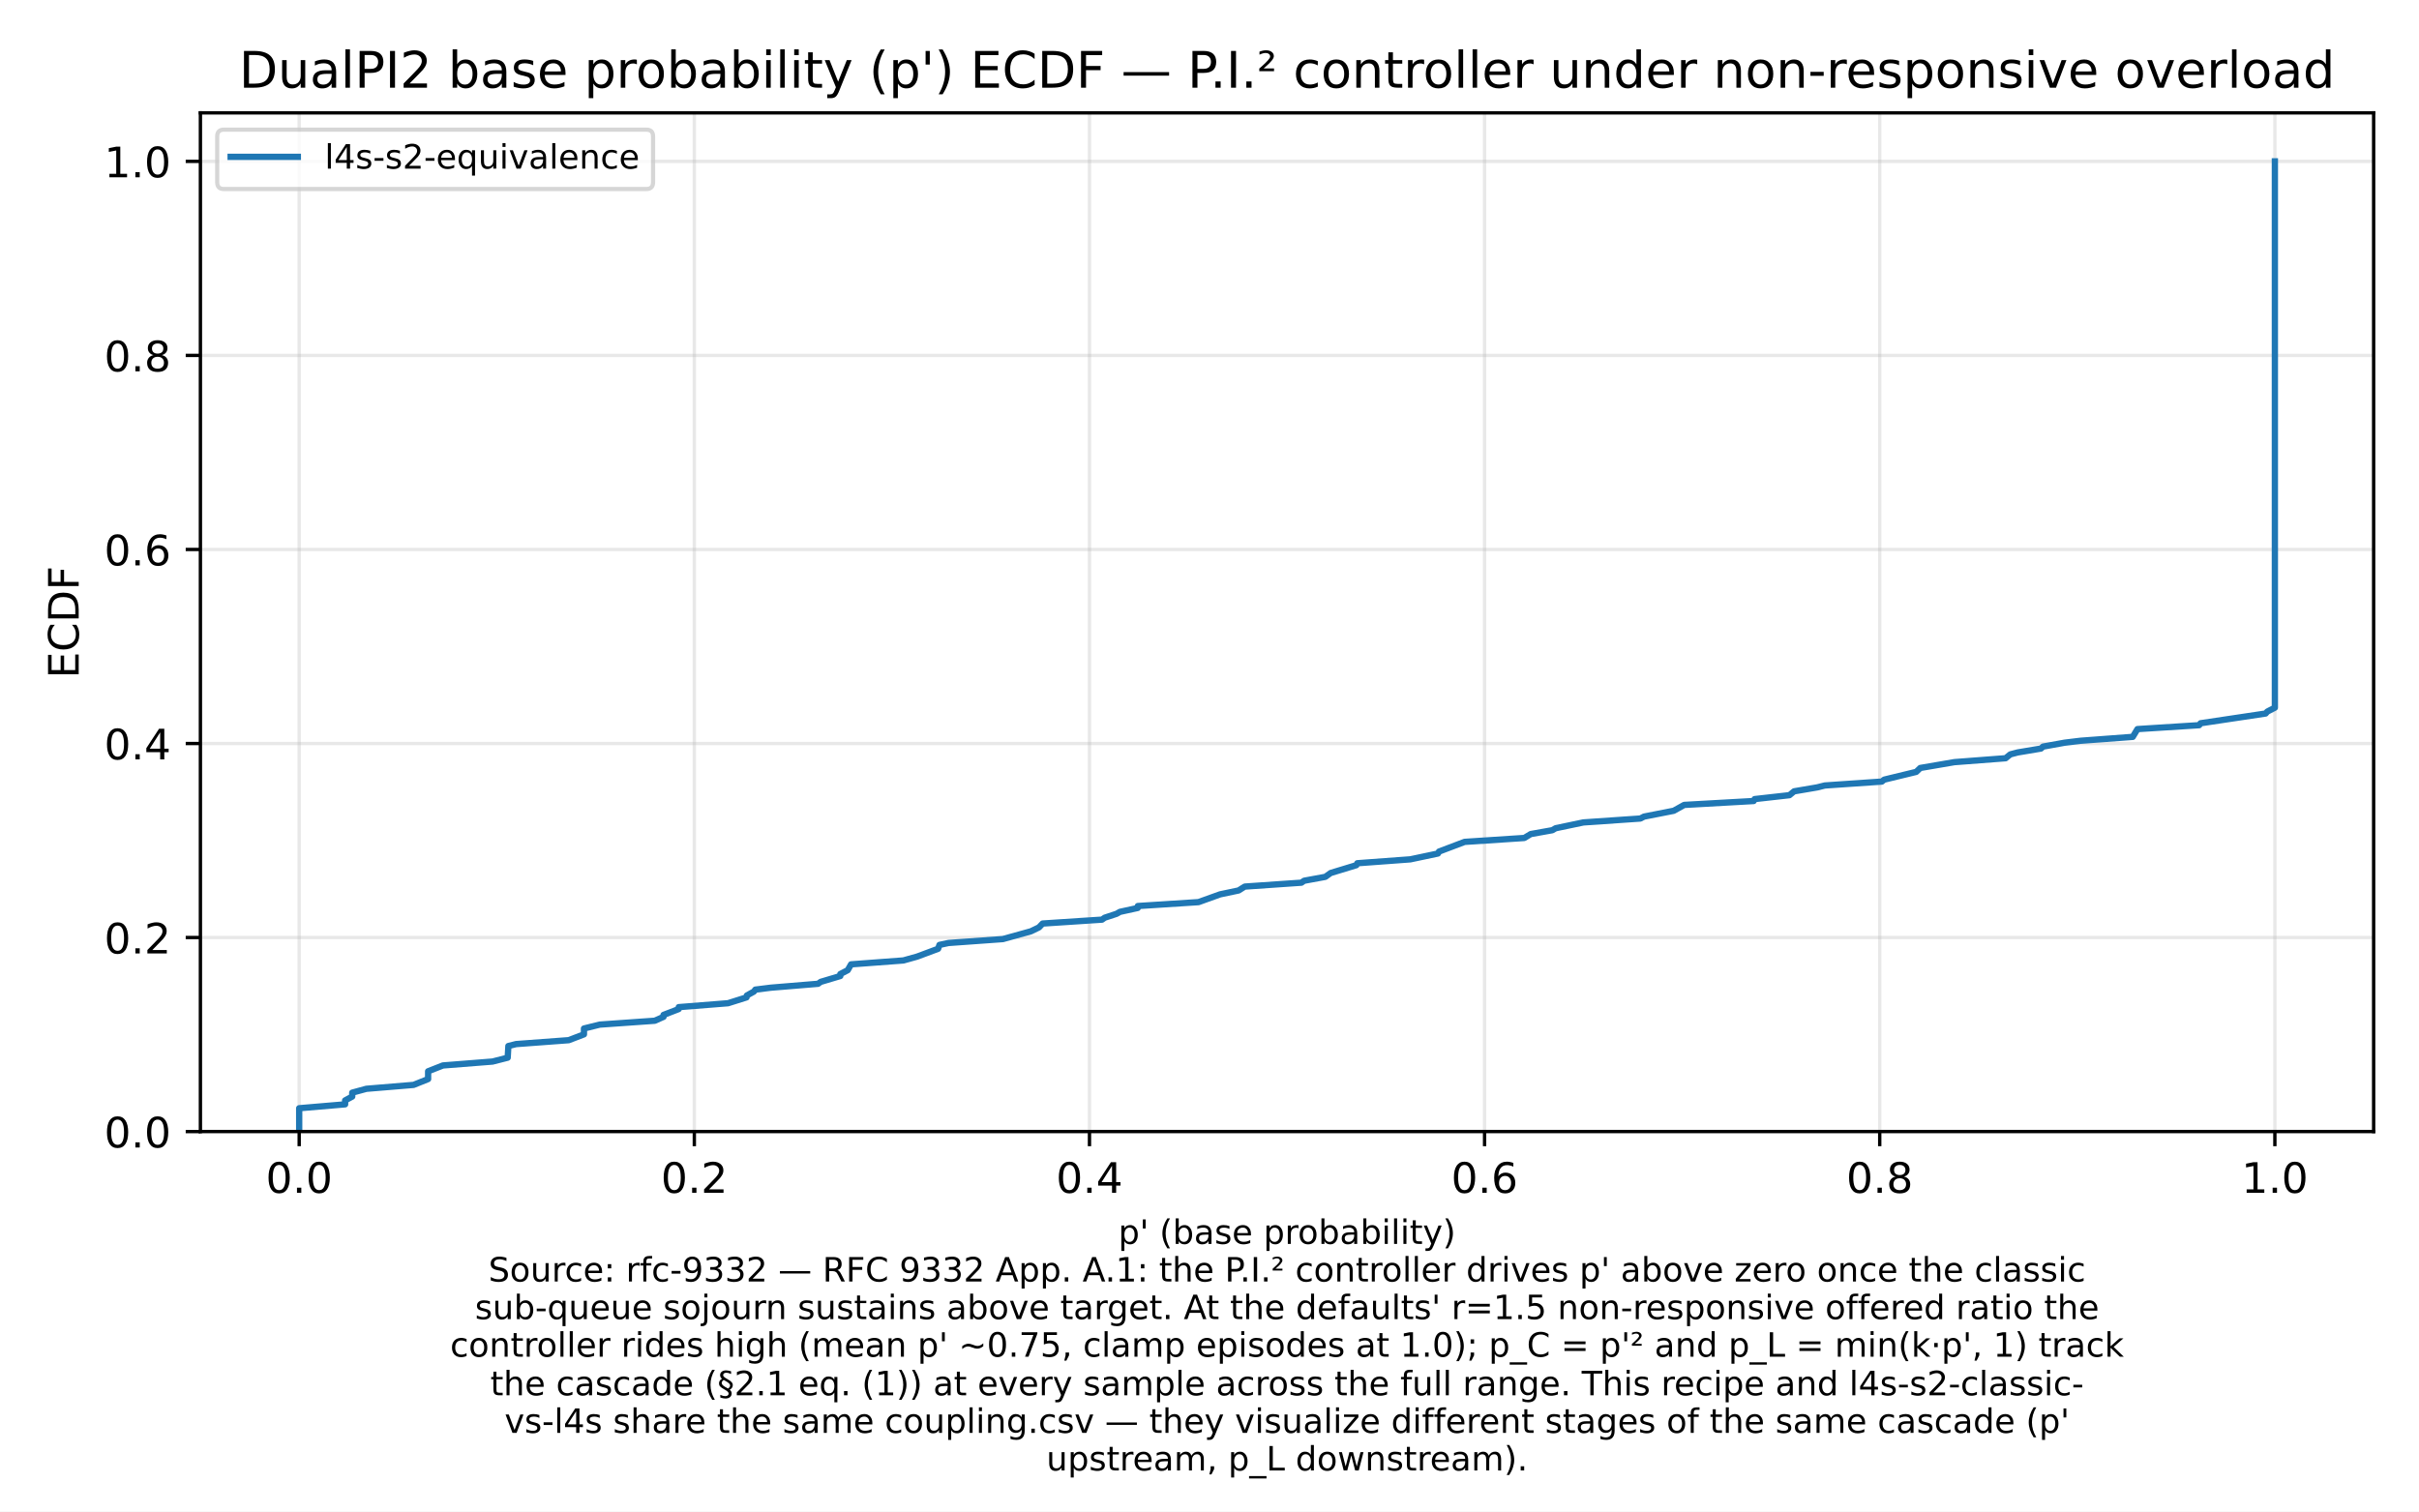
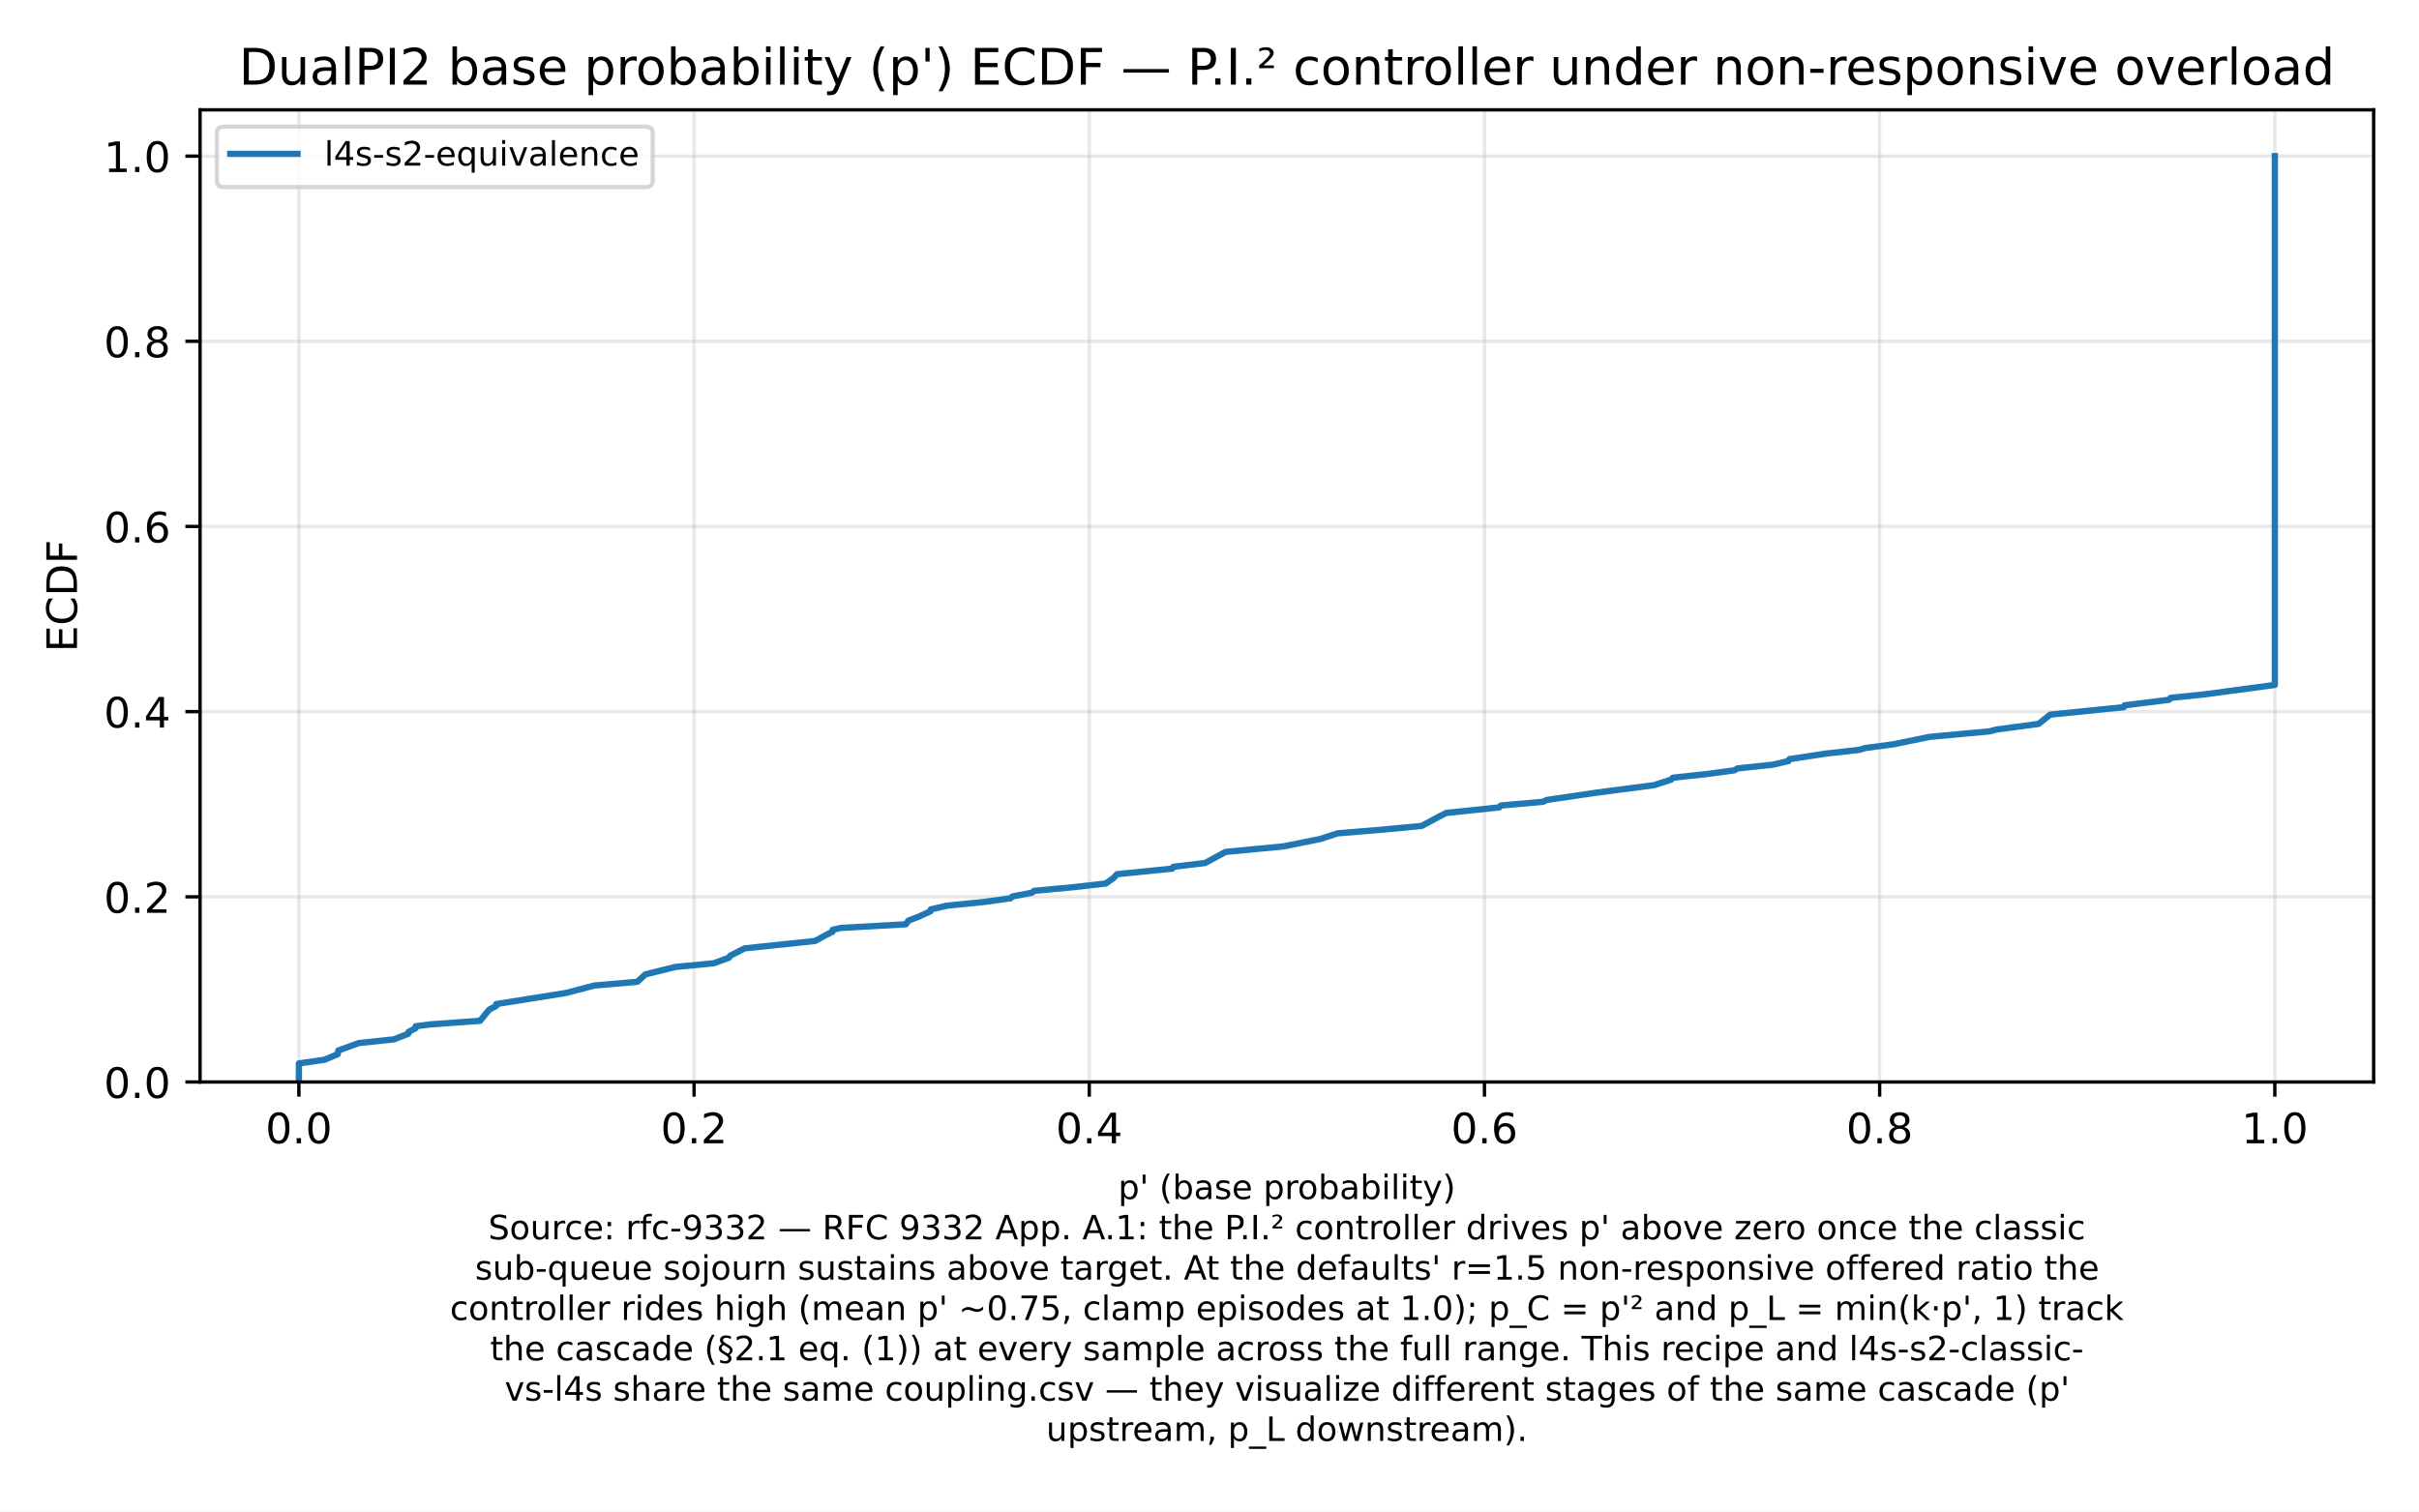
<svg xmlns="http://www.w3.org/2000/svg" xmlns:xlink="http://www.w3.org/1999/xlink" width="576pt" height="360pt" viewBox="0 0 576 360" version="1.1">
  <defs>
    <style type="text/css">*{stroke-linejoin: round; stroke-linecap: butt}</style>
  </defs>
  <g id="figure_1">
    <g id="patch_1">
      <path d="M 0 360  L 576 360  L 576 0  L 0 0  z " style="fill: #ffffff" />
    </g>
    <g id="axes_1">
      <g id="patch_2">
-         <path d="M 47.72 269.50  L 565.2 269.50  L 565.2 26.88  L 47.72 26.88  z " style="fill: #ffffff" />
+         <path d="M 47.64 257.70  L 565.2 257.70  L 565.2 26.16  L 47.64 26.16  z " style="fill: #ffffff" />
      </g>
      <g id="matplotlib.axis_1">
        <g id="xtick_1">
          <g id="line2d_1">
-             <path d="M 71.24 269.50  L 71.24 26.88  " clip-path="url(#p54d8fe127f)" style="fill: none; stroke: #b0b0b0; stroke-opacity: 0.3; stroke-width: 0.8; stroke-linecap: square" />
+             <path d="M 71.17 257.70  L 71.17 26.16  " clip-path="url(#p57dd59e669)" style="fill: none; stroke: #b0b0b0; stroke-opacity: 0.3; stroke-width: 0.8; stroke-linecap: square" />
          </g>
          <g id="line2d_2">
            <defs>
              <path id="m5b792ddd3d" d="M 0 0  L 0 3.5  " style="stroke: #000000; stroke-width: 0.8" />
            </defs>
            <g>
-               <use xlink:href="#m5b792ddd3d" x="71.24" y="269.50" style="stroke: #000000; stroke-width: 0.8" />
+               <use xlink:href="#m5b792ddd3d" x="71.17" y="257.70" style="stroke: #000000; stroke-width: 0.8" />
            </g>
          </g>
          <g id="text_1">
-             <text style="font-size: 10px; font-family: 'DejaVu Sans', 'Bitstream Vera Sans', 'Computer Modern Sans Serif', 'Lucida Grande', 'Verdana', 'Geneva', 'Lucid', 'Arial', 'Helvetica', 'Avant Garde', sans-serif; text-anchor: middle" x="71.24" y="284.10" transform="rotate(-0 71.24 284.10)">0.0</text>
+             <text style="font-size: 10px; font-family: 'DejaVu Sans', 'Bitstream Vera Sans', 'Computer Modern Sans Serif', 'Lucida Grande', 'Verdana', 'Geneva', 'Lucid', 'Arial', 'Helvetica', 'Avant Garde', sans-serif; text-anchor: middle" x="71.17" y="272.30" transform="rotate(-0 71.17 272.30)">0.0</text>
          </g>
        </g>
        <g id="xtick_2">
          <g id="line2d_3">
-             <path d="M 165.33 269.50  L 165.33 26.88  " clip-path="url(#p54d8fe127f)" style="fill: none; stroke: #b0b0b0; stroke-opacity: 0.3; stroke-width: 0.8; stroke-linecap: square" />
+             <path d="M 165.27 257.70  L 165.27 26.16  " clip-path="url(#p57dd59e669)" style="fill: none; stroke: #b0b0b0; stroke-opacity: 0.3; stroke-width: 0.8; stroke-linecap: square" />
          </g>
          <g id="line2d_4">
            <g>
-               <use xlink:href="#m5b792ddd3d" x="165.33" y="269.50" style="stroke: #000000; stroke-width: 0.8" />
+               <use xlink:href="#m5b792ddd3d" x="165.27" y="257.70" style="stroke: #000000; stroke-width: 0.8" />
            </g>
          </g>
          <g id="text_2">
-             <text style="font-size: 10px; font-family: 'DejaVu Sans', 'Bitstream Vera Sans', 'Computer Modern Sans Serif', 'Lucida Grande', 'Verdana', 'Geneva', 'Lucid', 'Arial', 'Helvetica', 'Avant Garde', sans-serif; text-anchor: middle" x="165.33" y="284.10" transform="rotate(-0 165.33 284.10)">0.2</text>
+             <text style="font-size: 10px; font-family: 'DejaVu Sans', 'Bitstream Vera Sans', 'Computer Modern Sans Serif', 'Lucida Grande', 'Verdana', 'Geneva', 'Lucid', 'Arial', 'Helvetica', 'Avant Garde', sans-serif; text-anchor: middle" x="165.27" y="272.30" transform="rotate(-0 165.27 272.30)">0.2</text>
          </g>
        </g>
        <g id="xtick_3">
          <g id="line2d_5">
-             <path d="M 259.42 269.50  L 259.42 26.88  " clip-path="url(#p54d8fe127f)" style="fill: none; stroke: #b0b0b0; stroke-opacity: 0.3; stroke-width: 0.8; stroke-linecap: square" />
+             <path d="M 259.37 257.70  L 259.37 26.16  " clip-path="url(#p57dd59e669)" style="fill: none; stroke: #b0b0b0; stroke-opacity: 0.3; stroke-width: 0.8; stroke-linecap: square" />
          </g>
          <g id="line2d_6">
            <g>
-               <use xlink:href="#m5b792ddd3d" x="259.42" y="269.50" style="stroke: #000000; stroke-width: 0.8" />
+               <use xlink:href="#m5b792ddd3d" x="259.37" y="257.70" style="stroke: #000000; stroke-width: 0.8" />
            </g>
          </g>
          <g id="text_3">
-             <text style="font-size: 10px; font-family: 'DejaVu Sans', 'Bitstream Vera Sans', 'Computer Modern Sans Serif', 'Lucida Grande', 'Verdana', 'Geneva', 'Lucid', 'Arial', 'Helvetica', 'Avant Garde', sans-serif; text-anchor: middle" x="259.42" y="284.10" transform="rotate(-0 259.42 284.10)">0.4</text>
+             <text style="font-size: 10px; font-family: 'DejaVu Sans', 'Bitstream Vera Sans', 'Computer Modern Sans Serif', 'Lucida Grande', 'Verdana', 'Geneva', 'Lucid', 'Arial', 'Helvetica', 'Avant Garde', sans-serif; text-anchor: middle" x="259.37" y="272.30" transform="rotate(-0 259.37 272.30)">0.4</text>
          </g>
        </g>
        <g id="xtick_4">
          <g id="line2d_7">
-             <path d="M 353.50 269.50  L 353.50 26.88  " clip-path="url(#p54d8fe127f)" style="fill: none; stroke: #b0b0b0; stroke-opacity: 0.3; stroke-width: 0.8; stroke-linecap: square" />
+             <path d="M 353.47 257.70  L 353.47 26.16  " clip-path="url(#p57dd59e669)" style="fill: none; stroke: #b0b0b0; stroke-opacity: 0.3; stroke-width: 0.8; stroke-linecap: square" />
          </g>
          <g id="line2d_8">
            <g>
-               <use xlink:href="#m5b792ddd3d" x="353.50" y="269.50" style="stroke: #000000; stroke-width: 0.8" />
+               <use xlink:href="#m5b792ddd3d" x="353.47" y="257.70" style="stroke: #000000; stroke-width: 0.8" />
            </g>
          </g>
          <g id="text_4">
-             <text style="font-size: 10px; font-family: 'DejaVu Sans', 'Bitstream Vera Sans', 'Computer Modern Sans Serif', 'Lucida Grande', 'Verdana', 'Geneva', 'Lucid', 'Arial', 'Helvetica', 'Avant Garde', sans-serif; text-anchor: middle" x="353.50" y="284.10" transform="rotate(-0 353.50 284.10)">0.6</text>
+             <text style="font-size: 10px; font-family: 'DejaVu Sans', 'Bitstream Vera Sans', 'Computer Modern Sans Serif', 'Lucida Grande', 'Verdana', 'Geneva', 'Lucid', 'Arial', 'Helvetica', 'Avant Garde', sans-serif; text-anchor: middle" x="353.47" y="272.30" transform="rotate(-0 353.47 272.30)">0.6</text>
          </g>
        </g>
        <g id="xtick_5">
          <g id="line2d_9">
-             <path d="M 447.59 269.50  L 447.59 26.88  " clip-path="url(#p54d8fe127f)" style="fill: none; stroke: #b0b0b0; stroke-opacity: 0.3; stroke-width: 0.8; stroke-linecap: square" />
+             <path d="M 447.57 257.70  L 447.57 26.16  " clip-path="url(#p57dd59e669)" style="fill: none; stroke: #b0b0b0; stroke-opacity: 0.3; stroke-width: 0.8; stroke-linecap: square" />
          </g>
          <g id="line2d_10">
            <g>
-               <use xlink:href="#m5b792ddd3d" x="447.59" y="269.50" style="stroke: #000000; stroke-width: 0.8" />
+               <use xlink:href="#m5b792ddd3d" x="447.57" y="257.70" style="stroke: #000000; stroke-width: 0.8" />
            </g>
          </g>
          <g id="text_5">
-             <text style="font-size: 10px; font-family: 'DejaVu Sans', 'Bitstream Vera Sans', 'Computer Modern Sans Serif', 'Lucida Grande', 'Verdana', 'Geneva', 'Lucid', 'Arial', 'Helvetica', 'Avant Garde', sans-serif; text-anchor: middle" x="447.59" y="284.10" transform="rotate(-0 447.59 284.10)">0.8</text>
+             <text style="font-size: 10px; font-family: 'DejaVu Sans', 'Bitstream Vera Sans', 'Computer Modern Sans Serif', 'Lucida Grande', 'Verdana', 'Geneva', 'Lucid', 'Arial', 'Helvetica', 'Avant Garde', sans-serif; text-anchor: middle" x="447.57" y="272.30" transform="rotate(-0 447.57 272.30)">0.8</text>
          </g>
        </g>
        <g id="xtick_6">
          <g id="line2d_11">
-             <path d="M 541.68 269.50  L 541.68 26.88  " clip-path="url(#p54d8fe127f)" style="fill: none; stroke: #b0b0b0; stroke-opacity: 0.3; stroke-width: 0.8; stroke-linecap: square" />
+             <path d="M 541.67 257.70  L 541.67 26.16  " clip-path="url(#p57dd59e669)" style="fill: none; stroke: #b0b0b0; stroke-opacity: 0.3; stroke-width: 0.8; stroke-linecap: square" />
          </g>
          <g id="line2d_12">
            <g>
-               <use xlink:href="#m5b792ddd3d" x="541.68" y="269.50" style="stroke: #000000; stroke-width: 0.8" />
+               <use xlink:href="#m5b792ddd3d" x="541.67" y="257.70" style="stroke: #000000; stroke-width: 0.8" />
            </g>
          </g>
          <g id="text_6">
-             <text style="font-size: 10px; font-family: 'DejaVu Sans', 'Bitstream Vera Sans', 'Computer Modern Sans Serif', 'Lucida Grande', 'Verdana', 'Geneva', 'Lucid', 'Arial', 'Helvetica', 'Avant Garde', sans-serif; text-anchor: middle" x="541.68" y="284.10" transform="rotate(-0 541.68 284.10)">1.0</text>
+             <text style="font-size: 10px; font-family: 'DejaVu Sans', 'Bitstream Vera Sans', 'Computer Modern Sans Serif', 'Lucida Grande', 'Verdana', 'Geneva', 'Lucid', 'Arial', 'Helvetica', 'Avant Garde', sans-serif; text-anchor: middle" x="541.67" y="272.30" transform="rotate(-0 541.67 272.30)">1.0</text>
          </g>
        </g>
        <g id="text_7">
-           <text style="font-size: 8px; font-family: 'DejaVu Sans', 'Bitstream Vera Sans', 'Computer Modern Sans Serif', 'Lucida Grande', 'Verdana', 'Geneva', 'Lucid', 'Arial', 'Helvetica', 'Avant Garde', sans-serif" transform="translate(266.28 296.26)">p' (base probability)</text>
-           <text style="font-size: 8px; font-family: 'DejaVu Sans', 'Bitstream Vera Sans', 'Computer Modern Sans Serif', 'Lucida Grande', 'Verdana', 'Geneva', 'Lucid', 'Arial', 'Helvetica', 'Avant Garde', sans-serif" transform="translate(116.31 305.22)">Source: rfc-9332 — RFC 9332 App. A.1: the P.I.² controller drives p' above zero once the classic</text>
-           <text style="font-size: 8px; font-family: 'DejaVu Sans', 'Bitstream Vera Sans', 'Computer Modern Sans Serif', 'Lucida Grande', 'Verdana', 'Geneva', 'Lucid', 'Arial', 'Helvetica', 'Avant Garde', sans-serif" transform="translate(113.10 314.18)">sub-queue sojourn sustains above target. At the defaults' r=1.5 non-responsive offered ratio the</text>
-           <text style="font-size: 8px; font-family: 'DejaVu Sans', 'Bitstream Vera Sans', 'Computer Modern Sans Serif', 'Lucida Grande', 'Verdana', 'Geneva', 'Lucid', 'Arial', 'Helvetica', 'Avant Garde', sans-serif" transform="translate(107.19 323.13)">controller rides high (mean p' ~0.75, clamp episodes at 1.0); p_C = p'² and p_L = min(k·p', 1) track</text>
-           <text style="font-size: 8px; font-family: 'DejaVu Sans', 'Bitstream Vera Sans', 'Computer Modern Sans Serif', 'Lucida Grande', 'Verdana', 'Geneva', 'Lucid', 'Arial', 'Helvetica', 'Avant Garde', sans-serif" transform="translate(116.74 332.32)">the cascade (§2.1 eq. (1)) at every sample across the full range. This recipe and l4s-s2-classic-</text>
-           <text style="font-size: 8px; font-family: 'DejaVu Sans', 'Bitstream Vera Sans', 'Computer Modern Sans Serif', 'Lucida Grande', 'Verdana', 'Geneva', 'Lucid', 'Arial', 'Helvetica', 'Avant Garde', sans-serif" transform="translate(120.15 341.27)">vs-l4s share the same coupling.csv — they visualize different stages of the same cascade (p'</text>
-           <text style="font-size: 8px; font-family: 'DejaVu Sans', 'Bitstream Vera Sans', 'Computer Modern Sans Serif', 'Lucida Grande', 'Verdana', 'Geneva', 'Lucid', 'Arial', 'Helvetica', 'Avant Garde', sans-serif" transform="translate(249.15 350.23)">upstream, p_L downstream).</text>
+           <text style="font-size: 8px; font-family: 'DejaVu Sans', 'Bitstream Vera Sans', 'Computer Modern Sans Serif', 'Lucida Grande', 'Verdana', 'Geneva', 'Lucid', 'Arial', 'Helvetica', 'Avant Garde', sans-serif" transform="translate(266.24 285.58)">p' (base probability)</text>
+           <text style="font-size: 8px; font-family: 'DejaVu Sans', 'Bitstream Vera Sans', 'Computer Modern Sans Serif', 'Lucida Grande', 'Verdana', 'Geneva', 'Lucid', 'Arial', 'Helvetica', 'Avant Garde', sans-serif" transform="translate(116.26 295.18)">Source: rfc-9332 — RFC 9332 App. A.1: the P.I.² controller drives p' above zero once the classic</text>
+           <text style="font-size: 8px; font-family: 'DejaVu Sans', 'Bitstream Vera Sans', 'Computer Modern Sans Serif', 'Lucida Grande', 'Verdana', 'Geneva', 'Lucid', 'Arial', 'Helvetica', 'Avant Garde', sans-serif" transform="translate(113.12 304.78)">sub-queue sojourn sustains above target. At the defaults' r=1.5 non-responsive offered ratio the</text>
+           <text style="font-size: 8px; font-family: 'DejaVu Sans', 'Bitstream Vera Sans', 'Computer Modern Sans Serif', 'Lucida Grande', 'Verdana', 'Geneva', 'Lucid', 'Arial', 'Helvetica', 'Avant Garde', sans-serif" transform="translate(107.15 314.39)">controller rides high (mean p' ~0.75, clamp episodes at 1.0); p_C = p'² and p_L = min(k·p', 1) track</text>
+           <text style="font-size: 8px; font-family: 'DejaVu Sans', 'Bitstream Vera Sans', 'Computer Modern Sans Serif', 'Lucida Grande', 'Verdana', 'Geneva', 'Lucid', 'Arial', 'Helvetica', 'Avant Garde', sans-serif" transform="translate(116.70 323.99)">the cascade (§2.1 eq. (1)) at every sample across the full range. This recipe and l4s-s2-classic-</text>
+           <text style="font-size: 8px; font-family: 'DejaVu Sans', 'Bitstream Vera Sans', 'Computer Modern Sans Serif', 'Lucida Grande', 'Verdana', 'Geneva', 'Lucid', 'Arial', 'Helvetica', 'Avant Garde', sans-serif" transform="translate(120.17 333.59)">vs-l4s share the same coupling.csv — they visualize different stages of the same cascade (p'</text>
+           <text style="font-size: 8px; font-family: 'DejaVu Sans', 'Bitstream Vera Sans', 'Computer Modern Sans Serif', 'Lucida Grande', 'Verdana', 'Geneva', 'Lucid', 'Arial', 'Helvetica', 'Avant Garde', sans-serif" transform="translate(249.10 343.19)">upstream, p_L downstream).</text>
        </g>
      </g>
      <g id="matplotlib.axis_2">
        <g id="ytick_1">
          <g id="line2d_13">
-             <path d="M 47.72 269.50  L 565.2 269.50  " clip-path="url(#p54d8fe127f)" style="fill: none; stroke: #b0b0b0; stroke-opacity: 0.3; stroke-width: 0.8; stroke-linecap: square" />
+             <path d="M 47.64 257.70  L 565.2 257.70  " clip-path="url(#p57dd59e669)" style="fill: none; stroke: #b0b0b0; stroke-opacity: 0.3; stroke-width: 0.8; stroke-linecap: square" />
          </g>
          <g id="line2d_14">
            <defs>
              <path id="m8a6f2d3311" d="M 0 0  L -3.5 0  " style="stroke: #000000; stroke-width: 0.8" />
            </defs>
            <g>
-               <use xlink:href="#m8a6f2d3311" x="47.72" y="269.50" style="stroke: #000000; stroke-width: 0.8" />
+               <use xlink:href="#m8a6f2d3311" x="47.64" y="257.70" style="stroke: #000000; stroke-width: 0.8" />
            </g>
          </g>
          <g id="text_8">
-             <text style="font-size: 10px; font-family: 'DejaVu Sans', 'Bitstream Vera Sans', 'Computer Modern Sans Serif', 'Lucida Grande', 'Verdana', 'Geneva', 'Lucid', 'Arial', 'Helvetica', 'Avant Garde', sans-serif; text-anchor: end" x="40.72" y="273.30" transform="rotate(-0 40.72 273.30)">0.0</text>
+             <text style="font-size: 10px; font-family: 'DejaVu Sans', 'Bitstream Vera Sans', 'Computer Modern Sans Serif', 'Lucida Grande', 'Verdana', 'Geneva', 'Lucid', 'Arial', 'Helvetica', 'Avant Garde', sans-serif; text-anchor: end" x="40.64" y="261.50" transform="rotate(-0 40.64 261.50)">0.0</text>
          </g>
        </g>
        <g id="ytick_2">
          <g id="line2d_15">
-             <path d="M 47.72 223.29  L 565.2 223.29  " clip-path="url(#p54d8fe127f)" style="fill: none; stroke: #b0b0b0; stroke-opacity: 0.3; stroke-width: 0.8; stroke-linecap: square" />
+             <path d="M 47.64 213.60  L 565.2 213.60  " clip-path="url(#p57dd59e669)" style="fill: none; stroke: #b0b0b0; stroke-opacity: 0.3; stroke-width: 0.8; stroke-linecap: square" />
          </g>
          <g id="line2d_16">
            <g>
-               <use xlink:href="#m8a6f2d3311" x="47.72" y="223.29" style="stroke: #000000; stroke-width: 0.8" />
+               <use xlink:href="#m8a6f2d3311" x="47.64" y="213.60" style="stroke: #000000; stroke-width: 0.8" />
            </g>
          </g>
          <g id="text_9">
-             <text style="font-size: 10px; font-family: 'DejaVu Sans', 'Bitstream Vera Sans', 'Computer Modern Sans Serif', 'Lucida Grande', 'Verdana', 'Geneva', 'Lucid', 'Arial', 'Helvetica', 'Avant Garde', sans-serif; text-anchor: end" x="40.72" y="227.09" transform="rotate(-0 40.72 227.09)">0.2</text>
+             <text style="font-size: 10px; font-family: 'DejaVu Sans', 'Bitstream Vera Sans', 'Computer Modern Sans Serif', 'Lucida Grande', 'Verdana', 'Geneva', 'Lucid', 'Arial', 'Helvetica', 'Avant Garde', sans-serif; text-anchor: end" x="40.64" y="217.40" transform="rotate(-0 40.64 217.40)">0.2</text>
          </g>
        </g>
        <g id="ytick_3">
          <g id="line2d_17">
-             <path d="M 47.72 177.08  L 565.2 177.08  " clip-path="url(#p54d8fe127f)" style="fill: none; stroke: #b0b0b0; stroke-opacity: 0.3; stroke-width: 0.8; stroke-linecap: square" />
+             <path d="M 47.64 169.49  L 565.2 169.49  " clip-path="url(#p57dd59e669)" style="fill: none; stroke: #b0b0b0; stroke-opacity: 0.3; stroke-width: 0.8; stroke-linecap: square" />
          </g>
          <g id="line2d_18">
            <g>
-               <use xlink:href="#m8a6f2d3311" x="47.72" y="177.08" style="stroke: #000000; stroke-width: 0.8" />
+               <use xlink:href="#m8a6f2d3311" x="47.64" y="169.49" style="stroke: #000000; stroke-width: 0.8" />
            </g>
          </g>
          <g id="text_10">
-             <text style="font-size: 10px; font-family: 'DejaVu Sans', 'Bitstream Vera Sans', 'Computer Modern Sans Serif', 'Lucida Grande', 'Verdana', 'Geneva', 'Lucid', 'Arial', 'Helvetica', 'Avant Garde', sans-serif; text-anchor: end" x="40.72" y="180.87" transform="rotate(-0 40.72 180.87)">0.4</text>
+             <text style="font-size: 10px; font-family: 'DejaVu Sans', 'Bitstream Vera Sans', 'Computer Modern Sans Serif', 'Lucida Grande', 'Verdana', 'Geneva', 'Lucid', 'Arial', 'Helvetica', 'Avant Garde', sans-serif; text-anchor: end" x="40.64" y="173.29" transform="rotate(-0 40.64 173.29)">0.4</text>
          </g>
        </g>
        <g id="ytick_4">
          <g id="line2d_19">
-             <path d="M 47.72 130.86  L 565.2 130.86  " clip-path="url(#p54d8fe127f)" style="fill: none; stroke: #b0b0b0; stroke-opacity: 0.3; stroke-width: 0.8; stroke-linecap: square" />
+             <path d="M 47.64 125.39  L 565.2 125.39  " clip-path="url(#p57dd59e669)" style="fill: none; stroke: #b0b0b0; stroke-opacity: 0.3; stroke-width: 0.8; stroke-linecap: square" />
          </g>
          <g id="line2d_20">
            <g>
-               <use xlink:href="#m8a6f2d3311" x="47.72" y="130.86" style="stroke: #000000; stroke-width: 0.8" />
+               <use xlink:href="#m8a6f2d3311" x="47.64" y="125.39" style="stroke: #000000; stroke-width: 0.8" />
            </g>
          </g>
          <g id="text_11">
-             <text style="font-size: 10px; font-family: 'DejaVu Sans', 'Bitstream Vera Sans', 'Computer Modern Sans Serif', 'Lucida Grande', 'Verdana', 'Geneva', 'Lucid', 'Arial', 'Helvetica', 'Avant Garde', sans-serif; text-anchor: end" x="40.72" y="134.66" transform="rotate(-0 40.72 134.66)">0.6</text>
+             <text style="font-size: 10px; font-family: 'DejaVu Sans', 'Bitstream Vera Sans', 'Computer Modern Sans Serif', 'Lucida Grande', 'Verdana', 'Geneva', 'Lucid', 'Arial', 'Helvetica', 'Avant Garde', sans-serif; text-anchor: end" x="40.64" y="129.19" transform="rotate(-0 40.64 129.19)">0.6</text>
          </g>
        </g>
        <g id="ytick_5">
          <g id="line2d_21">
-             <path d="M 47.72 84.65  L 565.2 84.65  " clip-path="url(#p54d8fe127f)" style="fill: none; stroke: #b0b0b0; stroke-opacity: 0.3; stroke-width: 0.8; stroke-linecap: square" />
+             <path d="M 47.64 81.29  L 565.2 81.29  " clip-path="url(#p57dd59e669)" style="fill: none; stroke: #b0b0b0; stroke-opacity: 0.3; stroke-width: 0.8; stroke-linecap: square" />
          </g>
          <g id="line2d_22">
            <g>
-               <use xlink:href="#m8a6f2d3311" x="47.72" y="84.65" style="stroke: #000000; stroke-width: 0.8" />
+               <use xlink:href="#m8a6f2d3311" x="47.64" y="81.29" style="stroke: #000000; stroke-width: 0.8" />
            </g>
          </g>
          <g id="text_12">
-             <text style="font-size: 10px; font-family: 'DejaVu Sans', 'Bitstream Vera Sans', 'Computer Modern Sans Serif', 'Lucida Grande', 'Verdana', 'Geneva', 'Lucid', 'Arial', 'Helvetica', 'Avant Garde', sans-serif; text-anchor: end" x="40.72" y="88.45" transform="rotate(-0 40.72 88.45)">0.8</text>
+             <text style="font-size: 10px; font-family: 'DejaVu Sans', 'Bitstream Vera Sans', 'Computer Modern Sans Serif', 'Lucida Grande', 'Verdana', 'Geneva', 'Lucid', 'Arial', 'Helvetica', 'Avant Garde', sans-serif; text-anchor: end" x="40.64" y="85.09" transform="rotate(-0 40.64 85.09)">0.8</text>
          </g>
        </g>
        <g id="ytick_6">
          <g id="line2d_23">
-             <path d="M 47.72 38.43  L 565.2 38.43  " clip-path="url(#p54d8fe127f)" style="fill: none; stroke: #b0b0b0; stroke-opacity: 0.3; stroke-width: 0.8; stroke-linecap: square" />
+             <path d="M 47.64 37.19  L 565.2 37.19  " clip-path="url(#p57dd59e669)" style="fill: none; stroke: #b0b0b0; stroke-opacity: 0.3; stroke-width: 0.8; stroke-linecap: square" />
          </g>
          <g id="line2d_24">
            <g>
-               <use xlink:href="#m8a6f2d3311" x="47.72" y="38.43" style="stroke: #000000; stroke-width: 0.8" />
+               <use xlink:href="#m8a6f2d3311" x="47.64" y="37.19" style="stroke: #000000; stroke-width: 0.8" />
            </g>
          </g>
          <g id="text_13">
-             <text style="font-size: 10px; font-family: 'DejaVu Sans', 'Bitstream Vera Sans', 'Computer Modern Sans Serif', 'Lucida Grande', 'Verdana', 'Geneva', 'Lucid', 'Arial', 'Helvetica', 'Avant Garde', sans-serif; text-anchor: end" x="40.72" y="42.23" transform="rotate(-0 40.72 42.23)">1.0</text>
+             <text style="font-size: 10px; font-family: 'DejaVu Sans', 'Bitstream Vera Sans', 'Computer Modern Sans Serif', 'Lucida Grande', 'Verdana', 'Geneva', 'Lucid', 'Arial', 'Helvetica', 'Avant Garde', sans-serif; text-anchor: end" x="40.64" y="40.98" transform="rotate(-0 40.64 40.98)">1.0</text>
          </g>
        </g>
        <g id="text_14">
-           <text style="font-size: 10px; font-family: 'DejaVu Sans', 'Bitstream Vera Sans', 'Computer Modern Sans Serif', 'Lucida Grande', 'Verdana', 'Geneva', 'Lucid', 'Arial', 'Helvetica', 'Avant Garde', sans-serif; text-anchor: middle" x="18.74" y="148.19" transform="rotate(-90 18.74 148.19)">ECDF</text>
+           <text style="font-size: 10px; font-family: 'DejaVu Sans', 'Bitstream Vera Sans', 'Computer Modern Sans Serif', 'Lucida Grande', 'Verdana', 'Geneva', 'Lucid', 'Arial', 'Helvetica', 'Avant Garde', sans-serif; text-anchor: middle" x="18.33" y="141.93" transform="rotate(-90 18.33 141.93)">ECDF</text>
        </g>
      </g>
      <g id="line2d_25">
-         <path d="M 71.24 269.04  L 71.24 263.95  L 82.18 263.02  L 82.18 262.09  L 83.87 261.17  L 83.87 260.24  L 87.24 259.32  L 98.48 258.39  L 101.94 257.00  L 101.94 255.15  L 105.47 253.76  L 117.28 252.83  L 120.89 251.91  L 121.05 249.13  L 122.90 248.67  L 135.43 247.74  L 139.05 246.35  L 139.05 244.96  L 142.82 244.03  L 155.91 243.11  L 158.00 242.18  L 158.00 241.72  L 161.61 240.33  L 161.62 239.87  L 173.35 238.94  L 177.76 237.55  L 177.84 237.09  L 179.53 236.16  L 179.85 235.70  L 183.54 235.24  L 194.79 234.31  L 195.43 233.85  L 200.09 232.46  L 200.09 231.99  L 201.86 231.07  L 202.65 229.68  L 215.11 228.75  L 218.40 227.83  L 223.38 225.97  L 223.70 225.05  L 225.86 224.59  L 238.80 223.66  L 245.47 221.81  L 247.39 220.88  L 248.27 219.96  L 262.41 219.03  L 263.05 218.57  L 265.87 217.64  L 266.67 217.18  L 270.92 216.25  L 270.93 215.79  L 285.38 214.86  L 290.52 213.01  L 294.94 212.08  L 296.39 211.16  L 309.88 210.23  L 310.52 209.77  L 315.58 208.84  L 316.86 207.92  L 322.97 206.06  L 323.20 205.60  L 335.82 204.67  L 342.40 203.28  L 342.65 202.82  L 348.75 200.51  L 362.96 199.58  L 364.49 198.65  L 369.63 197.73  L 370.43 197.26  L 377.02 195.88  L 390.59 194.95  L 391.47 194.49  L 398.54 193.10  L 401.03 191.71  L 417.57 190.78  L 417.81 190.32  L 426.09 189.39  L 427.21 188.47  L 432.67 187.54  L 434.52 187.08  L 448.09 186.15  L 448.65 185.69  L 456.28 183.84  L 457.25 182.91  L 465.36 181.52  L 477.56 180.59  L 478.69 179.67  L 480.45 179.21  L 485.99 178.28  L 486.48 177.82  L 491.62 176.89  L 495.39 176.43  L 507.84 175.50  L 508.96 173.65  L 523.66 172.72  L 523.98 172.26  L 539.48 169.94  L 539.88 169.48  L 541.68 168.55  L 541.68 38.43  L 541.68 38.43  " clip-path="url(#p54d8fe127f)" style="fill: none; stroke: #1f77b4; stroke-width: 1.5; stroke-linecap: square" />
+         <path d="M 71.17 257.26  L 71.17 253.28  L 77.28 252.40  L 80.42 251.07  L 80.57 250.19  L 85.47 248.42  L 93.83 247.54  L 97.20 246.21  L 97.28 245.77  L 98.96 244.88  L 98.96 244.44  L 102.26 244.00  L 114.31 243.12  L 116.48 240.47  L 118.16 239.58  L 118.16 239.14  L 134.79 236.49  L 141.54 234.72  L 151.74 233.84  L 153.19 232.51  L 153.68 232.07  L 160.82 230.30  L 169.98 229.42  L 173.59 228.09  L 173.83 227.65  L 177.29 225.88  L 194.08 224.11  L 196.49 222.79  L 198.25 221.90  L 198.25 221.46  L 200.10 221.02  L 215.69 220.14  L 216.33 219.25  L 218.66 218.37  L 221.55 217.04  L 221.63 216.60  L 225.40 215.72  L 234.24 214.83  L 240.59 213.95  L 241.07 213.51  L 245.72 212.62  L 246.21 212.18  L 255.61 211.30  L 263.32 210.42  L 265.18 209.09  L 265.97 208.21  L 279.15 206.88  L 279.39 206.44  L 286.93 205.55  L 291.83 202.90  L 305.65 201.58  L 314.41 199.81  L 318.50 198.48  L 329.11 197.60  L 338.50 196.72  L 340.19 195.83  L 342.61 194.51  L 344.37 193.62  L 356.98 192.30  L 357.38 191.85  L 367.42 190.97  L 368.30 190.53  L 380.35 188.76  L 393.92 186.99  L 397.95 185.67  L 398.34 185.23  L 406.53 184.34  L 413.04 183.46  L 413.69 183.02  L 422.12 182.13  L 425.89 181.25  L 426.07 180.81  L 434.81 179.48  L 442.68 178.60  L 444.13 178.16  L 450.87 177.27  L 459.47 175.50  L 473.77 174.18  L 475.45 173.74  L 485.41 172.41  L 488.21 170.20  L 505.73 168.43  L 505.89 167.99  L 516.49 166.67  L 516.82 166.22  L 525.22 165.34  L 541.67 163.13  L 541.67 37.19  L 541.67 37.19  " clip-path="url(#p57dd59e669)" style="fill: none; stroke: #1f77b4; stroke-width: 1.5; stroke-linecap: square" />
      </g>
      <g id="patch_3">
-         <path d="M 47.72 269.50  L 47.72 26.88  " style="fill: none; stroke: #000000; stroke-width: 0.8; stroke-linejoin: miter; stroke-linecap: square" />
+         <path d="M 47.64 257.70  L 47.64 26.16  " style="fill: none; stroke: #000000; stroke-width: 0.8; stroke-linejoin: miter; stroke-linecap: square" />
      </g>
      <g id="patch_4">
-         <path d="M 565.2 269.50  L 565.2 26.88  " style="fill: none; stroke: #000000; stroke-width: 0.8; stroke-linejoin: miter; stroke-linecap: square" />
+         <path d="M 565.2 257.70  L 565.2 26.16  " style="fill: none; stroke: #000000; stroke-width: 0.8; stroke-linejoin: miter; stroke-linecap: square" />
      </g>
      <g id="patch_5">
-         <path d="M 47.72 269.50  L 565.2 269.50  " style="fill: none; stroke: #000000; stroke-width: 0.8; stroke-linejoin: miter; stroke-linecap: square" />
+         <path d="M 47.64 257.70  L 565.2 257.70  " style="fill: none; stroke: #000000; stroke-width: 0.8; stroke-linejoin: miter; stroke-linecap: square" />
      </g>
      <g id="patch_6">
-         <path d="M 47.72 26.88  L 565.2 26.88  " style="fill: none; stroke: #000000; stroke-width: 0.8; stroke-linejoin: miter; stroke-linecap: square" />
+         <path d="M 47.64 26.16  L 565.2 26.16  " style="fill: none; stroke: #000000; stroke-width: 0.8; stroke-linejoin: miter; stroke-linecap: square" />
      </g>
      <g id="text_15">
-         <text style="font-size: 12px; font-family: 'DejaVu Sans', 'Bitstream Vera Sans', 'Computer Modern Sans Serif', 'Lucida Grande', 'Verdana', 'Geneva', 'Lucid', 'Arial', 'Helvetica', 'Avant Garde', sans-serif; text-anchor: middle" x="306.46" y="20.88" transform="rotate(-0 306.46 20.88)">DualPI2 base probability (p') ECDF — P.I.² controller under non-responsive overload</text>
+         <text style="font-size: 12px; font-family: 'DejaVu Sans', 'Bitstream Vera Sans', 'Computer Modern Sans Serif', 'Lucida Grande', 'Verdana', 'Geneva', 'Lucid', 'Arial', 'Helvetica', 'Avant Garde', sans-serif; text-anchor: middle" x="306.42" y="20.16" transform="rotate(-0 306.42 20.16)">DualPI2 base probability (p') ECDF — P.I.² controller under non-responsive overload</text>
      </g>
      <g id="legend_1">
        <g id="patch_7">
-           <path d="M 53.32 45.02  L 153.90 45.02  Q 155.50 45.02 155.50 43.42  L 155.50 32.48  Q 155.50 30.88 153.90 30.88  L 53.32 30.88  Q 51.72 30.88 51.72 32.48  L 51.72 43.42  Q 51.72 45.02 53.32 45.02  z " style="fill: #ffffff; opacity: 0.8; stroke: #cccccc; stroke-linejoin: miter" />
+           <path d="M 53.24 44.56  L 153.82 44.56  Q 155.42 44.56 155.42 42.96  L 155.42 31.76  Q 155.42 30.16 153.82 30.16  L 53.24 30.16  Q 51.64 30.16 51.64 31.76  L 51.64 42.96  Q 51.64 44.56 53.24 44.56  z " style="fill: #ffffff; opacity: 0.8; stroke: #cccccc; stroke-linejoin: miter" />
        </g>
        <g id="line2d_26">
-           <path d="M 54.92 37.36  L 62.92 37.36  L 70.92 37.36  " style="fill: none; stroke: #1f77b4; stroke-width: 1.5; stroke-linecap: square" />
+           <path d="M 54.84 36.64  L 62.84 36.64  L 70.84 36.64  " style="fill: none; stroke: #1f77b4; stroke-width: 1.5; stroke-linecap: square" />
        </g>
        <g id="text_16">
-           <text style="font-size: 8px; font-family: 'DejaVu Sans', 'Bitstream Vera Sans', 'Computer Modern Sans Serif', 'Lucida Grande', 'Verdana', 'Geneva', 'Lucid', 'Arial', 'Helvetica', 'Avant Garde', sans-serif; text-anchor: start" x="77.32" y="40.16" transform="rotate(-0 77.32 40.16)">l4s-s2-equivalence</text>
+           <text style="font-size: 8px; font-family: 'DejaVu Sans', 'Bitstream Vera Sans', 'Computer Modern Sans Serif', 'Lucida Grande', 'Verdana', 'Geneva', 'Lucid', 'Arial', 'Helvetica', 'Avant Garde', sans-serif; text-anchor: start" x="77.24" y="39.44" transform="rotate(-0 77.24 39.44)">l4s-s2-equivalence</text>
        </g>
      </g>
    </g>
  </g>
  <defs>
-     <clipPath id="p54d8fe127f">
-       <rect x="47.72" y="26.88" width="517.48" height="242.62" />
+     <clipPath id="p57dd59e669">
+       <rect x="47.64" y="26.16" width="517.56" height="231.54" />
    </clipPath>
  </defs>
</svg>
